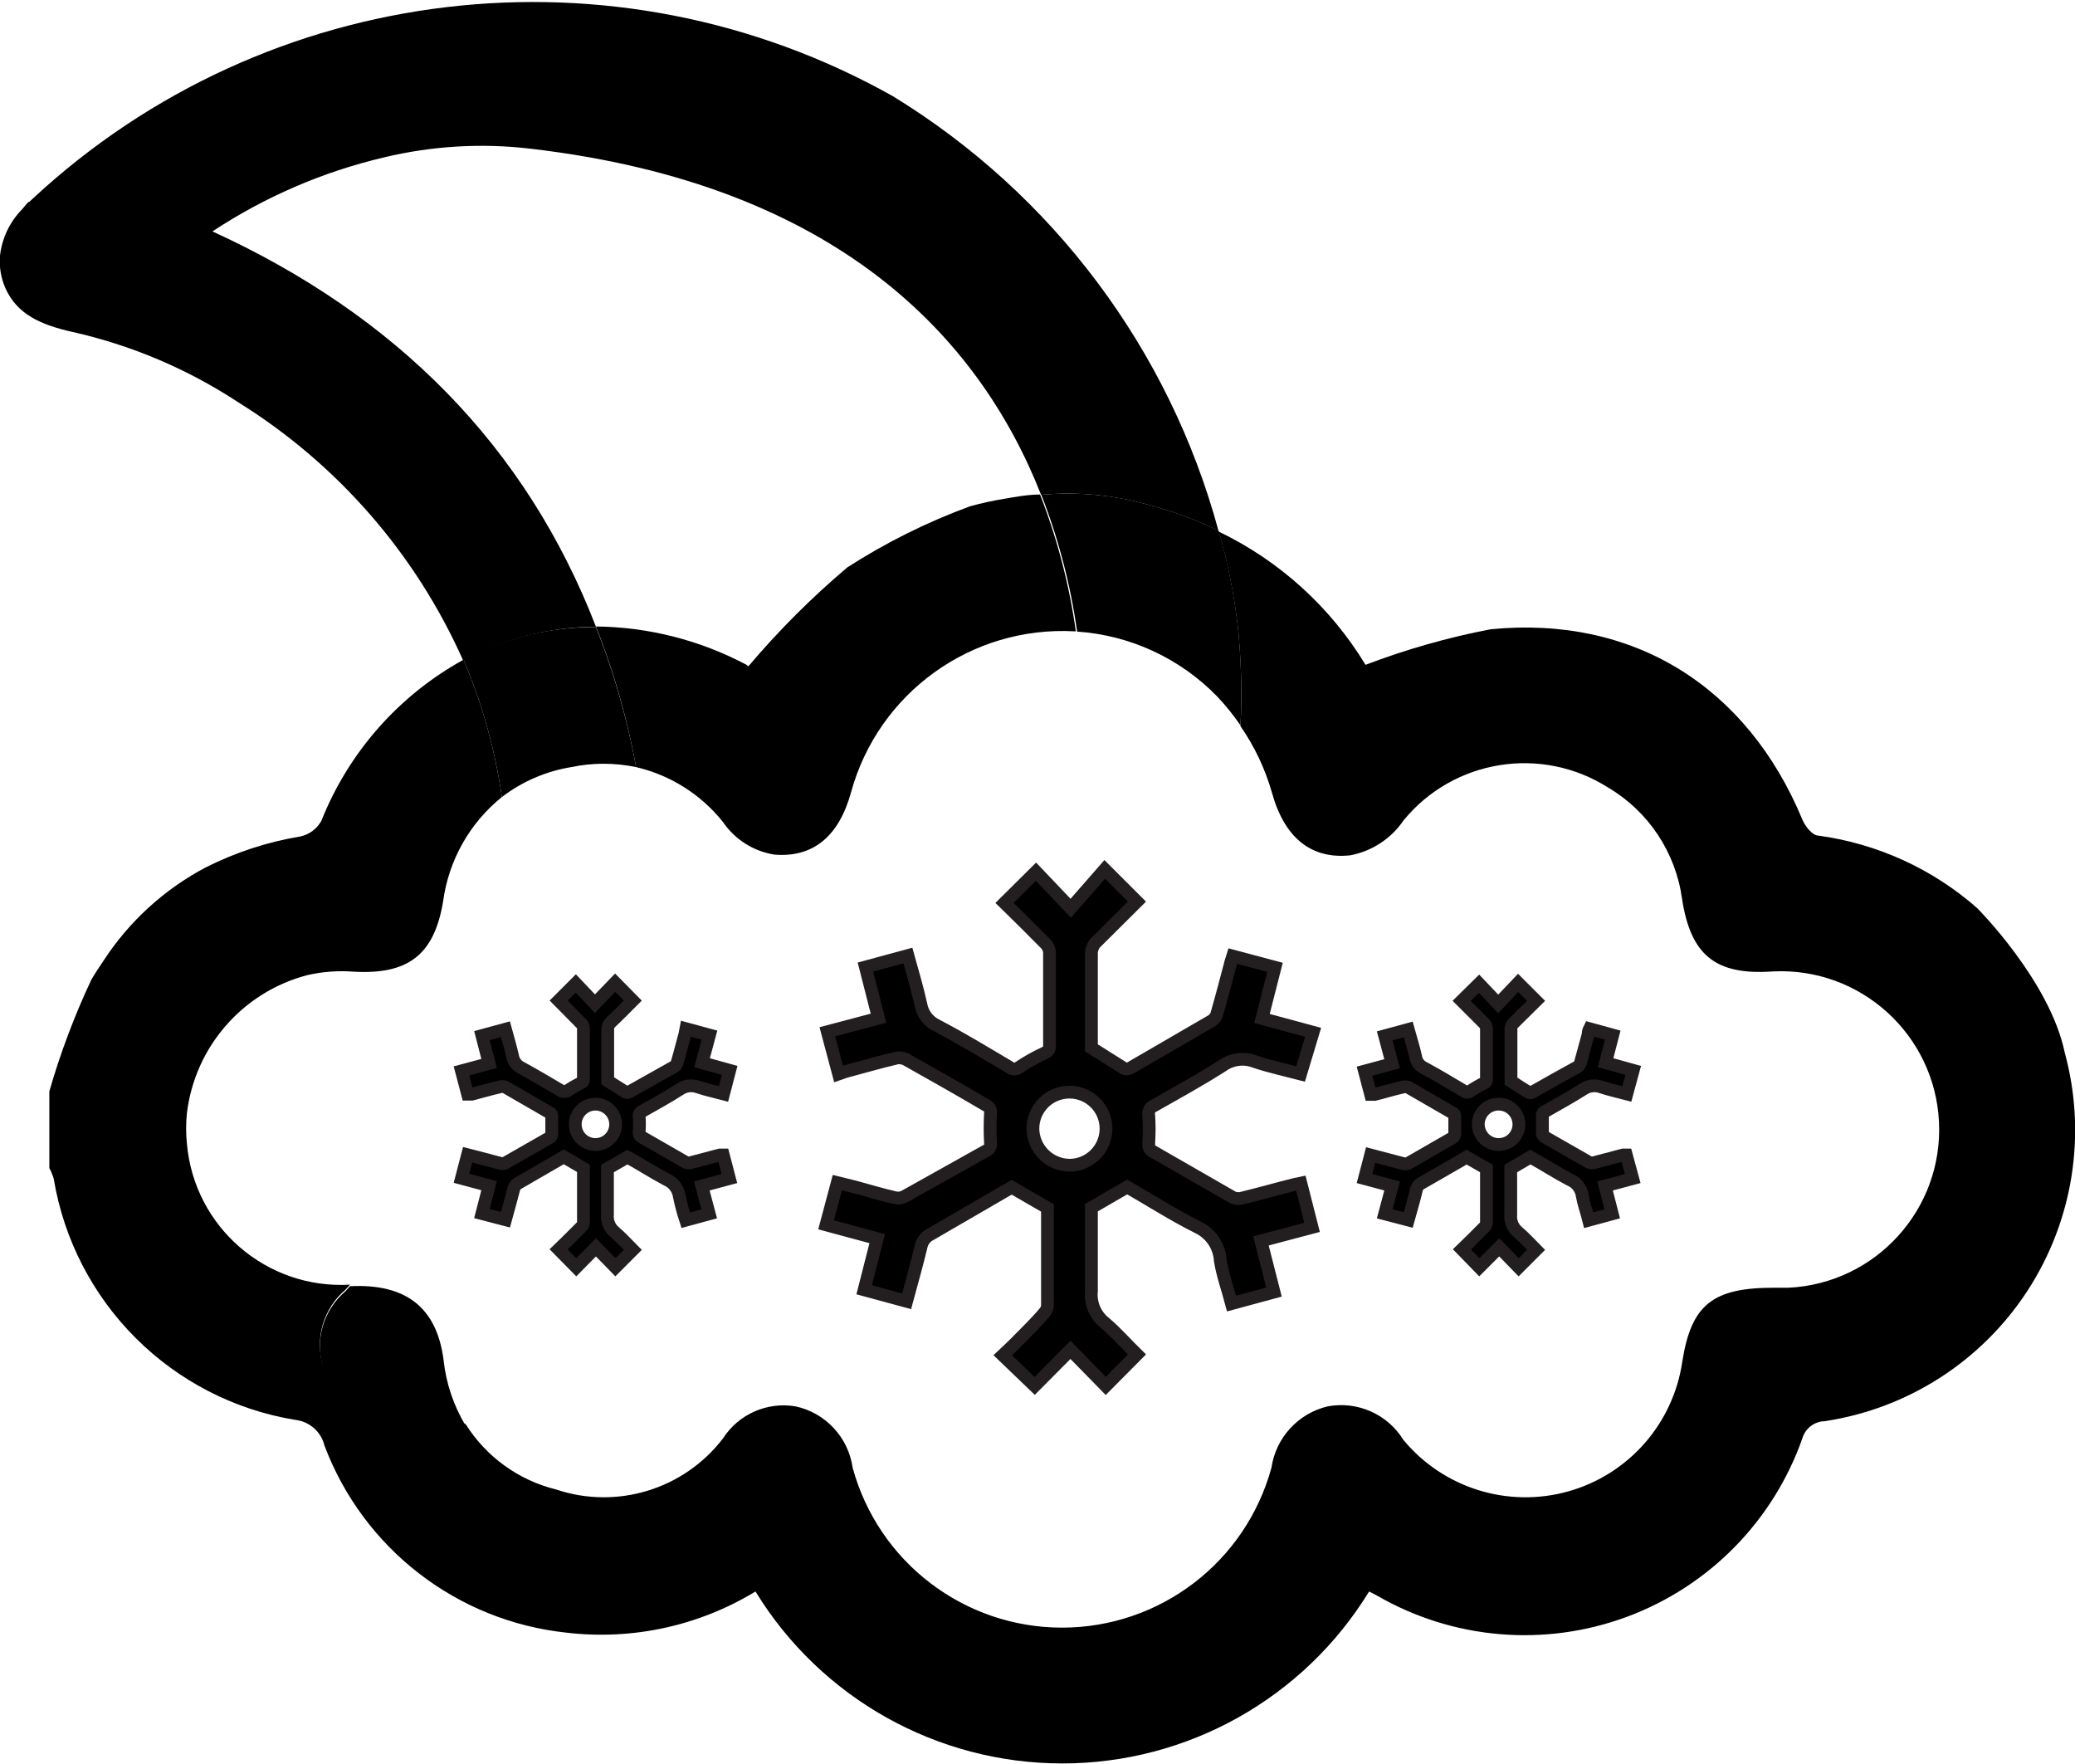
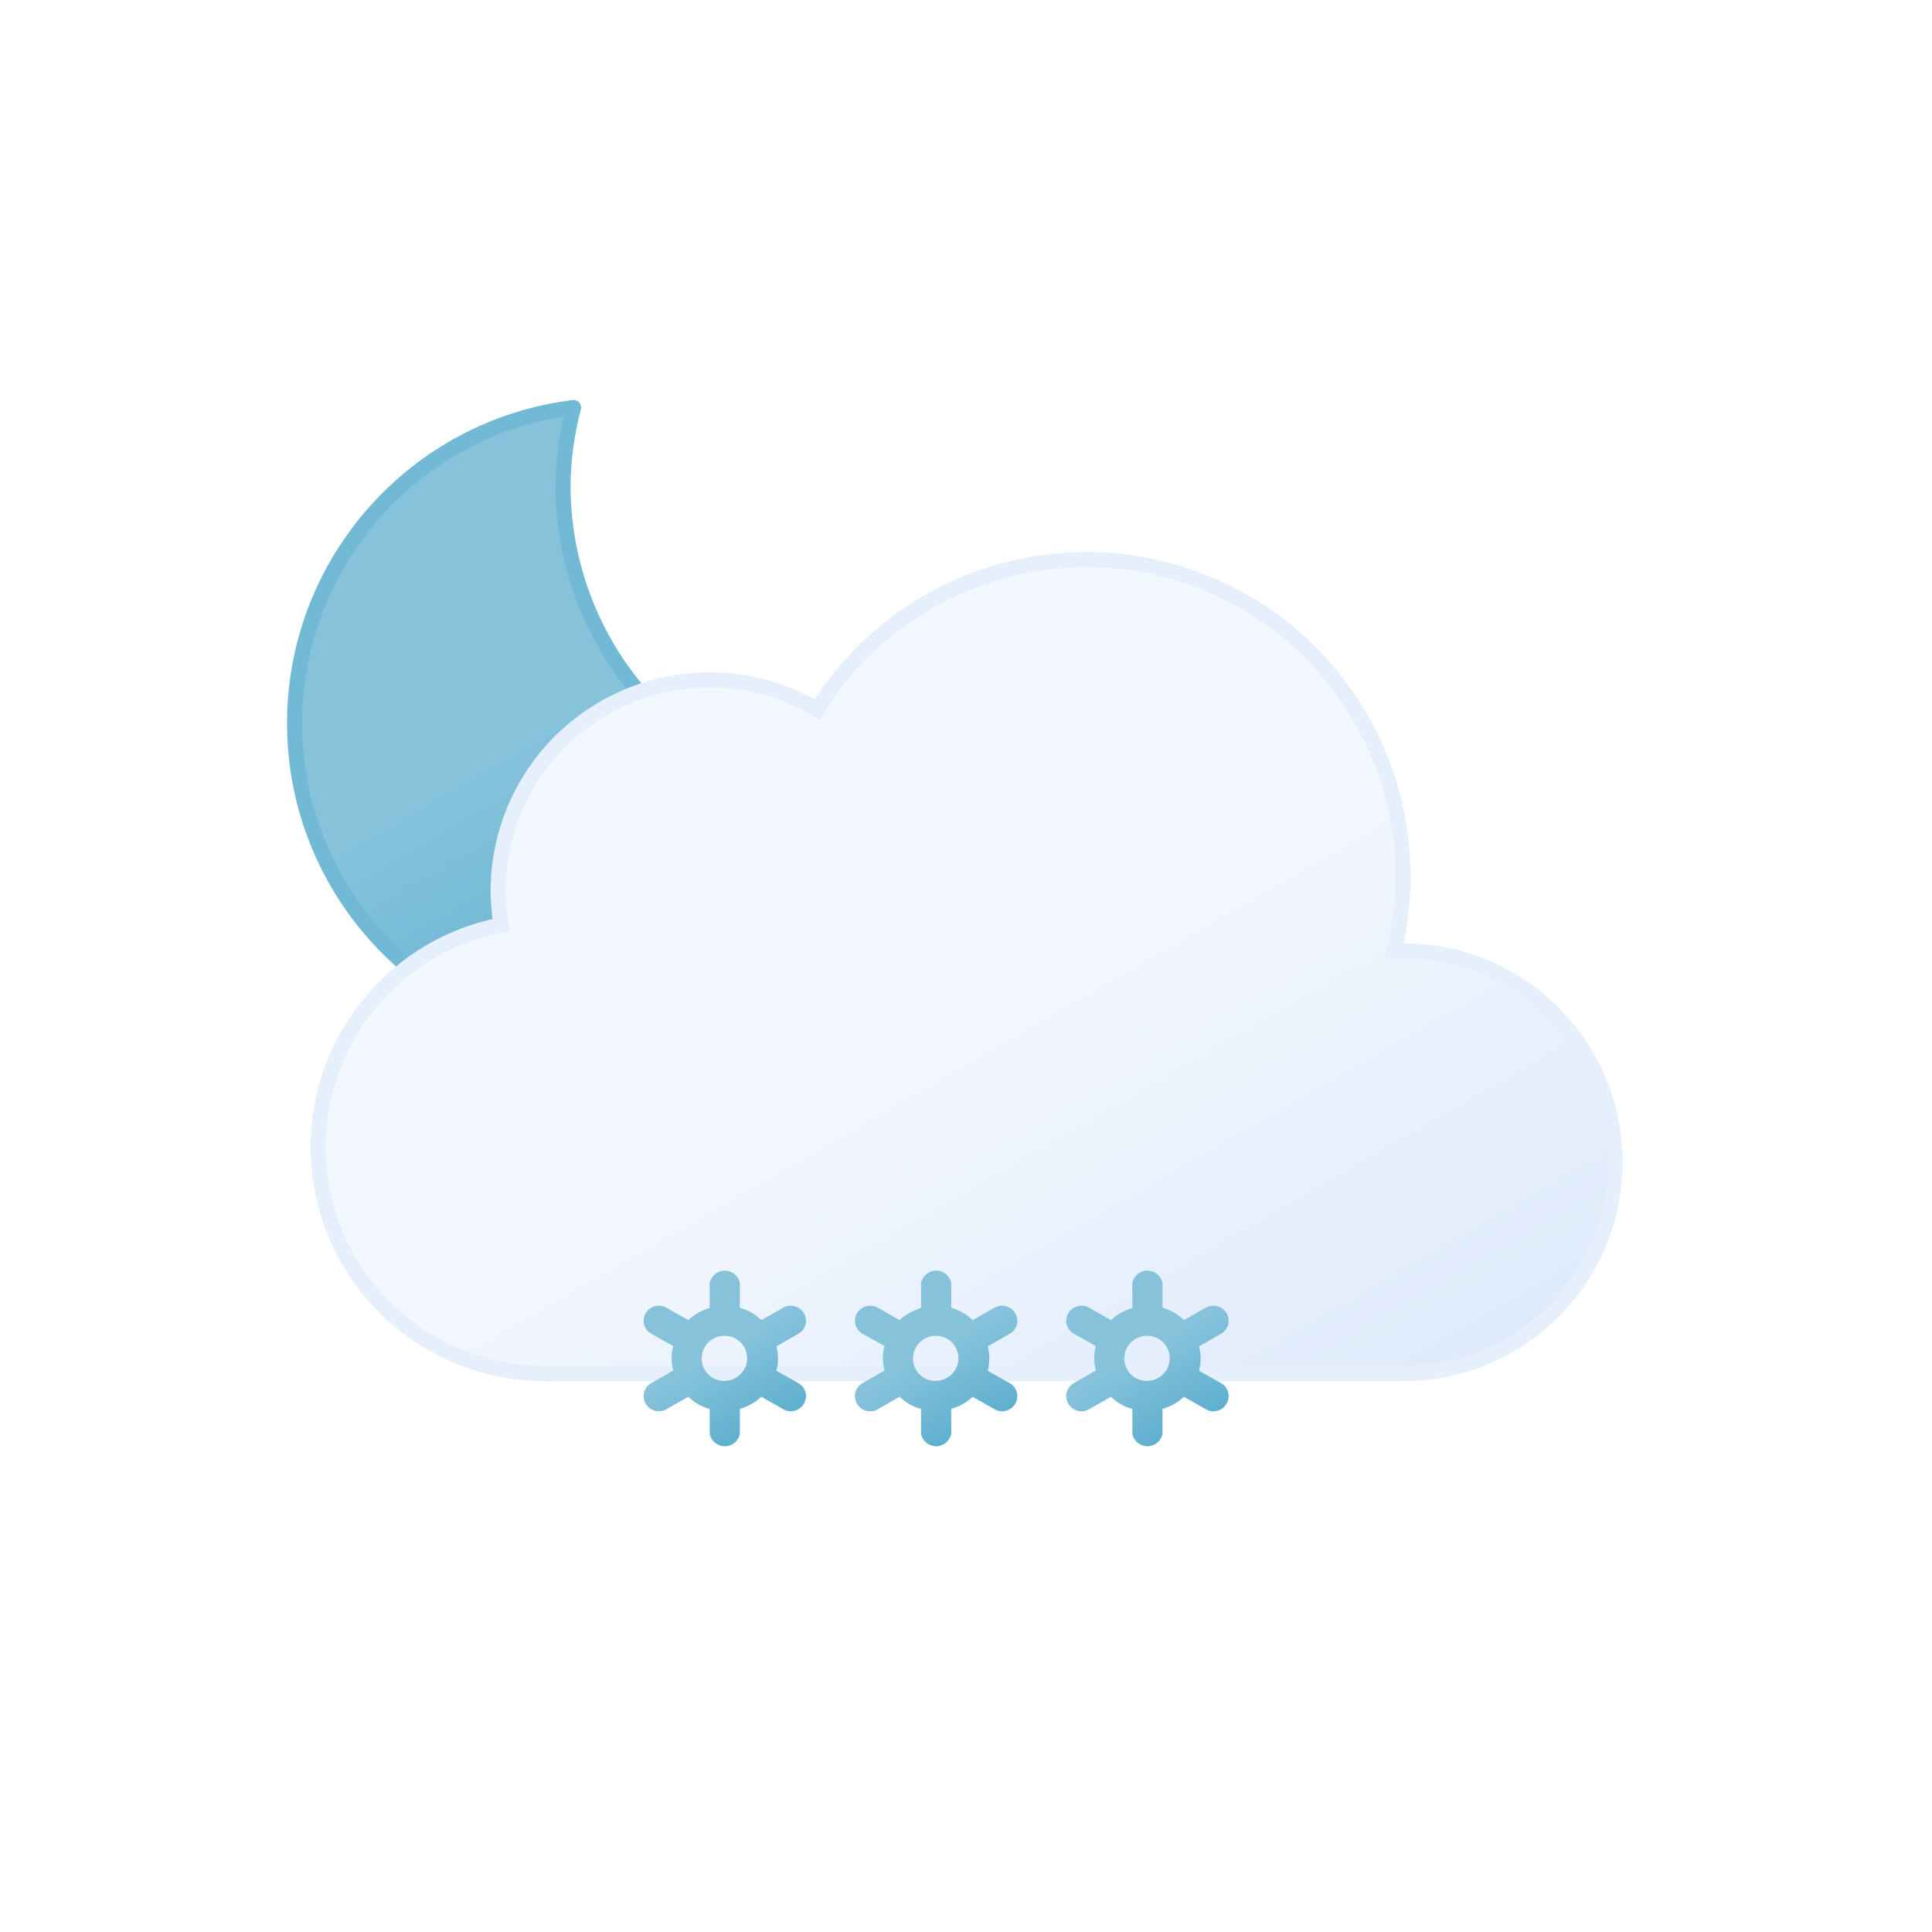
- <svg xmlns="http://www.w3.org/2000/svg" viewBox="0 0 81.16 68.97">
+ <svg xmlns="http://www.w3.org/2000/svg" xmlns:xlink="http://www.w3.org/1999/xlink" viewBox="0 0 64 64">
  <defs>
-     <style>.cls-1{stroke:#231f20;stroke-miterlimit:10;stroke-width:0.5px;}.cls-2{fill:none;}</style>
+     <linearGradient id="a" x1="13.58" x2="24.15" y1="15.57" y2="33.87" gradientUnits="userSpaceOnUse">
+       <stop offset="0" stop-color="#86c3db" />
+       <stop offset=".45" stop-color="#86c3db" />
+       <stop offset="1" stop-color="#5eafcf" />
+     </linearGradient>
+     <linearGradient id="b" x1="22.56" x2="39.2" y1="21.96" y2="50.8" gradientUnits="userSpaceOnUse">
+       <stop offset="0" stop-color="#f3f7fe" />
+       <stop offset=".45" stop-color="#f3f7fe" />
+       <stop offset="1" stop-color="#deeafb" />
+     </linearGradient>
+     <linearGradient id="c" x1="22.66" x2="25.34" y1="42.68" y2="47.32" xlink:href="#a" />
+     <linearGradient id="d" x1="29.66" x2="32.34" y1="42.68" y2="47.32" xlink:href="#a" />
+     <linearGradient id="e" x1="36.66" x2="39.34" y1="42.68" y2="47.32" xlink:href="#a" />
  </defs>
-   <g id="Layer_2" data-name="Layer 2">
-     <g id="Layer_1-2" data-name="Layer 1">
-       <path class="cls-1" d="M48.22,37.39l1.65.44-.51,2,2,.54L50.87,42c-.61-.16-1.21-.29-1.78-.48a1.34,1.34,0,0,0-1.28.16c-.88.56-1.79,1.06-2.69,1.57a.32.32,0,0,0-.19.36,7.79,7.79,0,0,1,0,1.08c0,.16,0,.25.16.34l3.15,1.81a.61.61,0,0,0,.4,0c.66-.16,1.32-.35,2-.52l.24-.05L51.32,48l-2,.53.51,2-1.66.45c-.15-.57-.35-1.12-.44-1.68A1.54,1.54,0,0,0,46.86,48c-1-.5-1.88-1.07-2.77-1.58l-1.4.81c0,1,0,2.15,0,3.26a1.4,1.4,0,0,0,.52,1.24c.45.38.85.84,1.26,1.24l-1.22,1.23-1.38-1.41-1.4,1.41L39.22,53c.19-.18.43-.4.66-.64s.64-.63.95-1a.49.49,0,0,0,.14-.29c0-1.29,0-2.58,0-3.83l-1.4-.81-.43.25L36.4,48.27a.68.68,0,0,0-.37.47c-.17.71-.37,1.41-.57,2.15l-1.66-.45.51-2-2-.54.44-1.65.69.17c.52.14,1,.29,1.57.42a.52.52,0,0,0,.37-.05L38.58,45a.28.28,0,0,0,.16-.32,10.65,10.65,0,0,1,0-1.13.28.28,0,0,0-.16-.32c-1-.59-2.08-1.2-3.13-1.79a.58.58,0,0,0-.43-.05c-.64.15-1.28.34-1.93.51L32.8,42l-.44-1.65,2-.53-.51-2,1.66-.45c.18.65.37,1.28.51,1.92a1.12,1.12,0,0,0,.61.81c1,.52,1.91,1.08,2.86,1.64a.29.29,0,0,0,.37,0,7.3,7.3,0,0,1,1-.56c.14-.07.19-.13.19-.27,0-1.22,0-2.45,0-3.67a.54.54,0,0,0-.16-.34c-.53-.54-1.08-1.08-1.6-1.59l1.23-1.22,1.36,1.43L43.21,34l1.26,1.26-1.56,1.55a.64.64,0,0,0-.22.52c0,1.24,0,2.48,0,3.65l1.27.8a.31.31,0,0,0,.23,0l3.22-1.87a.49.49,0,0,0,.2-.31c.19-.66.36-1.32.54-2C48.16,37.55,48.19,37.49,48.22,37.39Zm-6.4,8.18a1.43,1.43,0,1,0-1.42-1.44A1.45,1.45,0,0,0,41.82,45.57Z" />
-       <path class="cls-1" d="M62.17,40.23l.91.25-.28,1.08,1.08.3-.25.92c-.34-.09-.67-.16-1-.27a.78.78,0,0,0-.71.09c-.49.31-1,.59-1.49.87a.17.17,0,0,0-.1.2q0,.3,0,.6a.17.17,0,0,0,.08.19l1.75,1a.33.33,0,0,0,.22,0l1.1-.29.13,0,.25.92-1.08.29.28,1.09-.92.25c-.08-.32-.19-.62-.25-.94a.8.8,0,0,0-.5-.65c-.53-.28-1-.59-1.53-.88l-.77.45c0,.58,0,1.19,0,1.8a.79.79,0,0,0,.29.69c.25.21.47.46.7.69l-.68.68-.76-.78-.78.78-.68-.7.36-.35.53-.53a.26.26,0,0,0,.07-.16c0-.71,0-1.43,0-2.12l-.78-.45-.23.14-1.53.88a.36.36,0,0,0-.2.26c-.09.39-.21.78-.32,1.18l-.92-.24.29-1.09-1.08-.29.24-.92.38.1.87.23a.37.37,0,0,0,.21,0l1.74-1a.17.17,0,0,0,.09-.18q0-.31,0-.63c0-.08,0-.13-.09-.17l-1.73-1a.39.39,0,0,0-.24,0c-.36.08-.71.19-1.07.28l-.16,0-.24-.91,1.08-.29-.29-1.09.92-.25c.1.36.21.71.29,1.06a.57.57,0,0,0,.34.45c.53.29,1.05.6,1.57.91a.17.17,0,0,0,.21,0,4.94,4.94,0,0,1,.55-.32.13.13,0,0,0,.1-.14c0-.68,0-1.36,0-2a.33.33,0,0,0-.08-.19l-.89-.89.68-.67.75.79.78-.82.7.7-.86.85a.34.34,0,0,0-.12.29v2c.25.16.47.31.7.44a.13.13,0,0,0,.12,0c.6-.34,1.2-.68,1.79-1a.34.34,0,0,0,.11-.17l.3-1.1A.46.46,0,0,1,62.17,40.23Zm-3.55,4.53a.79.79,0,1,0,0-1.58.79.79,0,0,0-.8.79A.8.8,0,0,0,58.62,44.76Z" />
-       <path class="cls-1" d="M26.83,40.23l.92.25-.29,1.08,1.08.3-.24.92c-.34-.09-.67-.16-1-.27a.78.78,0,0,0-.71.09c-.48.31-1,.59-1.49.87a.18.18,0,0,0-.1.2,4,4,0,0,1,0,.6c0,.08,0,.14.09.19l1.74,1a.33.33,0,0,0,.22,0l1.1-.29.14,0,.24.92-1.08.29.29,1.09-.92.25a8.16,8.16,0,0,1-.25-.94.84.84,0,0,0-.5-.65c-.53-.28-1-.59-1.53-.88l-.78.45c0,.58,0,1.19,0,1.8a.79.79,0,0,0,.29.69c.25.21.47.46.7.69l-.68.68-.76-.78-.77.78-.69-.7.36-.35.53-.53a.27.27,0,0,0,.08-.16V45.69l-.77-.45-.24.14-1.52.88a.36.36,0,0,0-.2.26c-.1.39-.21.78-.32,1.18l-.92-.24.28-1.09-1.08-.29.24-.92.39.1.87.23a.34.34,0,0,0,.2,0l1.75-1a.16.16,0,0,0,.08-.18q0-.31,0-.63a.14.14,0,0,0-.09-.17l-1.73-1a.36.36,0,0,0-.23,0c-.36.08-.72.19-1.07.28l-.17,0-.24-.91,1.08-.29-.28-1.09.92-.25c.1.36.2.71.28,1.06a.61.61,0,0,0,.34.45c.53.29,1.05.6,1.58.91.08.05.12,0,.2,0a6.05,6.05,0,0,1,.55-.32.13.13,0,0,0,.1-.14v-2a.28.28,0,0,0-.09-.19l-.88-.89.67-.67.75.79.79-.82.69.7c-.28.28-.56.57-.86.85a.36.36,0,0,0-.12.29v2l.7.44a.15.15,0,0,0,.13,0l1.78-1a.28.28,0,0,0,.11-.17c.11-.37.2-.74.3-1.1Zm-3.54,4.53a.79.79,0,0,0,0-1.58.79.79,0,1,0,0,1.58Z" />
-       <path class="cls-2" d="M19.63,31.16a6.33,6.33,0,0,0-2.3,4.09C17,37.34,16,38.11,13.83,38a6,6,0,0,0-1.84.15A6.37,6.37,0,0,0,7.26,43.6a5.82,5.82,0,0,0,0,1.18,6.05,6.05,0,0,0,6.38,5.52h0a21.94,21.94,0,0,0,6.1-13A27.35,27.35,0,0,0,19.63,31.16Z" />
-       <path class="cls-2" d="M20.57,50.4A19.93,19.93,0,0,0,28.4,49C38,45.31,43.56,35.13,42.17,25c0-.09,0-.17,0-.25h-.05A8.58,8.58,0,0,0,33.33,31c-.48,1.72-1.5,2.54-3,2.41a3,3,0,0,1-2-1.27A6.13,6.13,0,0,0,24.88,30C26.2,37.16,24.62,44,20.57,50.4Z" />
-       <path class="cls-2" d="M18.21,55.73a5.82,5.82,0,0,0,3.54,2.56,5.87,5.87,0,0,0,6.53-2A2.82,2.82,0,0,1,31.12,55a2.87,2.87,0,0,1,2.23,2.36,8.49,8.49,0,0,0,16.38,0,2.9,2.9,0,0,1,2.2-2.4,2.86,2.86,0,0,1,2.91,1.28,6.2,6.2,0,0,0,10.91-3.06c.35-2.23,1.19-2.94,3.58-2.89.1,0,.34,0,.58,0A6.19,6.19,0,1,0,69.3,38c-2.24.16-3.22-.62-3.56-2.84a6,6,0,0,0-2.89-4.35,6.11,6.11,0,0,0-8,1.28,3.25,3.25,0,0,1-2.09,1.37c-1.52.16-2.57-.68-3.06-2.45a8.78,8.78,0,0,0-1.23-2.6c-.33,6.58-3.05,13.91-7.28,18.07C34.86,53.33,27.17,56.39,18.21,55.73Z" />
-       <path class="cls-2" d="M29.32,26.07a32.88,32.88,0,0,1,3.87-3.87A24.43,24.43,0,0,1,38,19.81a12.72,12.72,0,0,1,1.38-.3c.39-.06.86-.12,1.36-.16-2.43-6.18-8-12.13-19.93-13.53A16.35,16.35,0,0,0,15,6.16,20.83,20.83,0,0,0,8.26,9.05c7.22,3.28,12.31,8.38,15.05,15.46A12.84,12.84,0,0,1,29.2,26Z" />
-       <path d="M23.31,24.51c-2.74-7.08-7.83-12.18-15-15.46A20.83,20.83,0,0,1,15,6.16a16.35,16.35,0,0,1,5.79-.34c11.92,1.4,17.5,7.35,19.93,13.53a11.5,11.5,0,0,1,3.37.19c.43.09.84.2,1.25.32a14.32,14.32,0,0,1,2.32.9,28.73,28.73,0,0,0-12.74-17,28.74,28.74,0,0,0-33.63,4l-.14.13c-.06,0-.17.17-.29.3A3.07,3.07,0,0,0,0,10a2.61,2.61,0,0,0,.22,1.29c.46,1,1.36,1.41,2.61,1.69a19.66,19.66,0,0,1,6.5,2.76,22.79,22.79,0,0,1,8.79,10.1A11,11,0,0,1,23.31,24.51Z" />
-       <path d="M80.76,41.17c-.58-2.81-3.43-5.66-3.43-5.66a11.82,11.82,0,0,0-6.2-2.83c-.24,0-.52-.36-.63-.62-2.16-5.21-6.61-8-12.2-7.45A29.1,29.1,0,0,0,53.41,26a13.61,13.61,0,0,0-5.74-5.21,23.28,23.28,0,0,1,.74,3.68,25.45,25.45,0,0,1,.11,3.93A8.78,8.78,0,0,1,49.75,31c.49,1.77,1.54,2.61,3.06,2.45a3.25,3.25,0,0,0,2.09-1.37,6.11,6.11,0,0,1,8-1.28,6,6,0,0,1,2.89,4.35c.34,2.22,1.32,3,3.56,2.84a6.19,6.19,0,1,1,.61,12.37c-.24,0-.48,0-.58,0-2.39,0-3.23.66-3.58,2.89a6.2,6.2,0,0,1-10.91,3.06A2.86,2.86,0,0,0,51.93,55a2.9,2.9,0,0,0-2.2,2.4,8.49,8.49,0,0,1-16.38,0A2.87,2.87,0,0,0,31.12,55a2.82,2.82,0,0,0-2.84,1.25,5.87,5.87,0,0,1-6.53,2,5.82,5.82,0,0,1-3.54-2.56c-1-.08-2.06-.19-3.12-.36a2.76,2.76,0,0,1-2.45-1.89,2.83,2.83,0,0,1,.87-3l.18-.2h0a6.05,6.05,0,0,1-6.38-5.52,5.82,5.82,0,0,1,0-1.18A6.37,6.37,0,0,1,12,38.14,6,6,0,0,1,13.83,38c2.13.12,3.15-.65,3.5-2.74a6.33,6.33,0,0,1,2.3-4.09,21.54,21.54,0,0,0-1.5-5.37,12.44,12.44,0,0,0-5.56,6.3,1.24,1.24,0,0,1-.81.61,12.93,12.93,0,0,0-3.71,1.21,10.77,10.77,0,0,0-4,3.65c-.17.25-.33.49-.48.75a29.19,29.19,0,0,0-1.64,4.36v3a2.37,2.37,0,0,1,.17.41,11.46,11.46,0,0,0,9.46,9.44,1.32,1.32,0,0,1,1.13,1,11.4,11.4,0,0,0,9.47,7.32,11.61,11.61,0,0,0,7.39-1.61,14.07,14.07,0,0,0,24,0l.31.16A11.52,11.52,0,0,0,70.5,56.24a.93.93,0,0,1,.87-.66A11.51,11.51,0,0,0,80.76,41.17Z" />
-       <path d="M28.28,32.15a3,3,0,0,0,2,1.27c1.5.13,2.52-.69,3-2.41a8.58,8.58,0,0,1,8.75-6.32h.05a23.92,23.92,0,0,0-1.4-5.35c-.5,0-1,.1-1.36.16a12.72,12.72,0,0,0-1.38.3,24.43,24.43,0,0,0-4.8,2.39,32.88,32.88,0,0,0-3.87,3.87L29.2,26a12.84,12.84,0,0,0-5.89-1.5c.3.77.58,1.55.82,2.37A29.86,29.86,0,0,1,24.88,30,6.13,6.13,0,0,1,28.28,32.15Z" />
-       <path d="M22.34,30a6.19,6.19,0,0,1,2.54,0,29.86,29.86,0,0,0-.75-3.11c-.24-.82-.52-1.6-.82-2.37a11,11,0,0,0-5.18,1.28,21.54,21.54,0,0,1,1.5,5.37A6.08,6.08,0,0,1,22.34,30Z" />
-       <path d="M13.69,50.3l-.18.2a2.83,2.83,0,0,0-.87,3,2.76,2.76,0,0,0,2.45,1.89c1.06.17,2.09.28,3.12.36a6.26,6.26,0,0,1-.86-2.56C17.09,51.18,15.93,50.19,13.69,50.3Z" />
-       <path d="M44.1,19.54a11.5,11.5,0,0,0-3.37-.19,23.92,23.92,0,0,1,1.4,5.35,8.44,8.44,0,0,1,5.48,2.54,9,9,0,0,1,.91,1.13,25.45,25.45,0,0,0-.11-3.93,23.28,23.28,0,0,0-.74-3.68,14.32,14.32,0,0,0-2.32-.9C44.94,19.74,44.53,19.63,44.1,19.54Z" />
-     </g>
-   </g>
+   <path fill="url(#a)" stroke="#72b9d5" stroke-linecap="round" stroke-linejoin="round" stroke-width=".5" d="M29.33 26.68a10.61 10.61 0 0 1-10.68-10.54A10.5 10.5 0 0 1 19 13.5a10.54 10.54 0 1 0 11.5 13.11 11.48 11.48 0 0 1-1.17.07z">
+     <animateTransform attributeName="transform" dur="10s" repeatCount="indefinite" type="rotate" values="-10 19.22 24.293; 10 19.22 24.293; -10 19.22 24.293" />
+   </path>
+   <path fill="url(#b)" stroke="#e6effc" stroke-miterlimit="10" stroke-width=".5" d="M46.5 31.5h-.32a10.49 10.49 0 0 0-19.11-8 7 7 0 0 0-10.57 6 7.21 7.21 0 0 0 .1 1.14A7.5 7.5 0 0 0 18 45.5a4.19 4.19 0 0 0 .5 0h28a7 7 0 0 0 0-14z" />
+   <path fill="url(#c)" d="m26.45 45.82-.73-.41a1.59 1.59 0 0 0 0-.81l.73-.42a.49.49 0 0 0 .18-.68.51.51 0 0 0-.69-.18l-.72.41a1.66 1.66 0 0 0-.71-.41v-.82a.51.51 0 0 0-1 0v.83a1.74 1.74 0 0 0-.71.4l-.72-.41a.51.51 0 0 0-.69.18.49.49 0 0 0 .18.68l.73.41a1.59 1.59 0 0 0 0 .81l-.73.42a.49.49 0 0 0-.18.68.5.5 0 0 0 .44.25.47.47 0 0 0 .25-.07l.72-.41a2 2 0 0 0 .33.25 1.5 1.5 0 0 0 .38.15v.83a.51.51 0 0 0 1 0v-.83a1.74 1.74 0 0 0 .71-.4l.72.41a.47.47 0 0 0 .25.07.5.5 0 0 0 .44-.25.49.49 0 0 0-.18-.68zm-2.83-.17a.75.75 0 0 1 .38-1.4.75.75 0 0 1 .38.1.75.75 0 0 1 .28 1 .77.77 0 0 1-1.04.3z">
+     <animateTransform additive="sum" attributeName="transform" begin="-2.7s" dur="4s" repeatCount="indefinite" type="translate" values="1 -6; -1 12" />
+     <animateTransform additive="sum" attributeName="transform" begin="-2.7s" dur="4s" repeatCount="indefinite" type="rotate" values="-45 24 45; 45 24 45" />
+     <animate attributeName="opacity" begin="-2.7s" dur="4s" repeatCount="indefinite" values="0;1;1;1;0" />
+   </path>
+   <path fill="url(#d)" d="m33.45 45.82-.73-.41a1.59 1.59 0 0 0 0-.81l.73-.42a.49.49 0 0 0 .18-.68.51.51 0 0 0-.69-.18l-.72.41a1.66 1.66 0 0 0-.71-.41v-.82a.51.51 0 0 0-1 0v.83a1.74 1.74 0 0 0-.71.4l-.72-.41a.51.51 0 0 0-.69.18.49.49 0 0 0 .18.68l.73.41a1.59 1.59 0 0 0 0 .81l-.73.42a.49.49 0 0 0-.18.68.5.5 0 0 0 .44.25.47.47 0 0 0 .25-.07l.72-.41a2 2 0 0 0 .33.25 1.5 1.5 0 0 0 .38.15v.83a.51.51 0 0 0 1 0v-.83a1.74 1.74 0 0 0 .71-.4l.72.41a.47.47 0 0 0 .25.07.5.5 0 0 0 .44-.25.49.49 0 0 0-.18-.68zm-2.83-.17a.75.75 0 0 1 .38-1.4.75.75 0 0 1 .38.1.75.75 0 0 1 .28 1 .77.77 0 0 1-1.04.3z">
+     <animateTransform additive="sum" attributeName="transform" dur="4s" repeatCount="indefinite" type="translate" values="-1 -6; 1 12" />
+     <animateTransform additive="sum" attributeName="transform" dur="4s" repeatCount="indefinite" type="rotate" values="-45 31 45; 45 31 45" />
+     <animate attributeName="opacity" dur="4s" repeatCount="indefinite" values="0;1;1;1;0" />
+   </path>
+   <path fill="url(#e)" d="m40.45 45.82-.73-.41a1.59 1.59 0 0 0 0-.81l.73-.42a.49.49 0 0 0 .18-.68.51.51 0 0 0-.69-.18l-.72.41a1.66 1.66 0 0 0-.71-.41v-.82a.51.51 0 0 0-1 0v.83a1.74 1.74 0 0 0-.71.4l-.72-.41a.51.51 0 0 0-.69.18.49.49 0 0 0 .18.68l.73.41a1.59 1.59 0 0 0 0 .81l-.73.42a.49.49 0 0 0-.18.68.5.5 0 0 0 .44.25.47.47 0 0 0 .25-.07l.72-.41a2 2 0 0 0 .33.25 1.5 1.5 0 0 0 .38.15v.83a.51.51 0 0 0 1 0v-.83a1.74 1.74 0 0 0 .71-.4l.72.41a.47.47 0 0 0 .25.07.5.5 0 0 0 .44-.25.49.49 0 0 0-.18-.68zm-2.83-.17a.75.75 0 0 1 .38-1.4.75.75 0 0 1 .38.1.75.75 0 0 1 .28 1 .77.77 0 0 1-1.04.3z">
+     <animateTransform additive="sum" attributeName="transform" begin="-1.3s" dur="4s" repeatCount="indefinite" type="translate" values="1 -6; -1 12" />
+     <animateTransform additive="sum" attributeName="transform" begin="-1.3s" dur="4s" repeatCount="indefinite" type="rotate" values="-45 38 45; 45 38 45" />
+     <animate attributeName="opacity" begin="-1.3s" dur="4s" repeatCount="indefinite" values="0;1;1;1;0" />
+   </path>
</svg>
